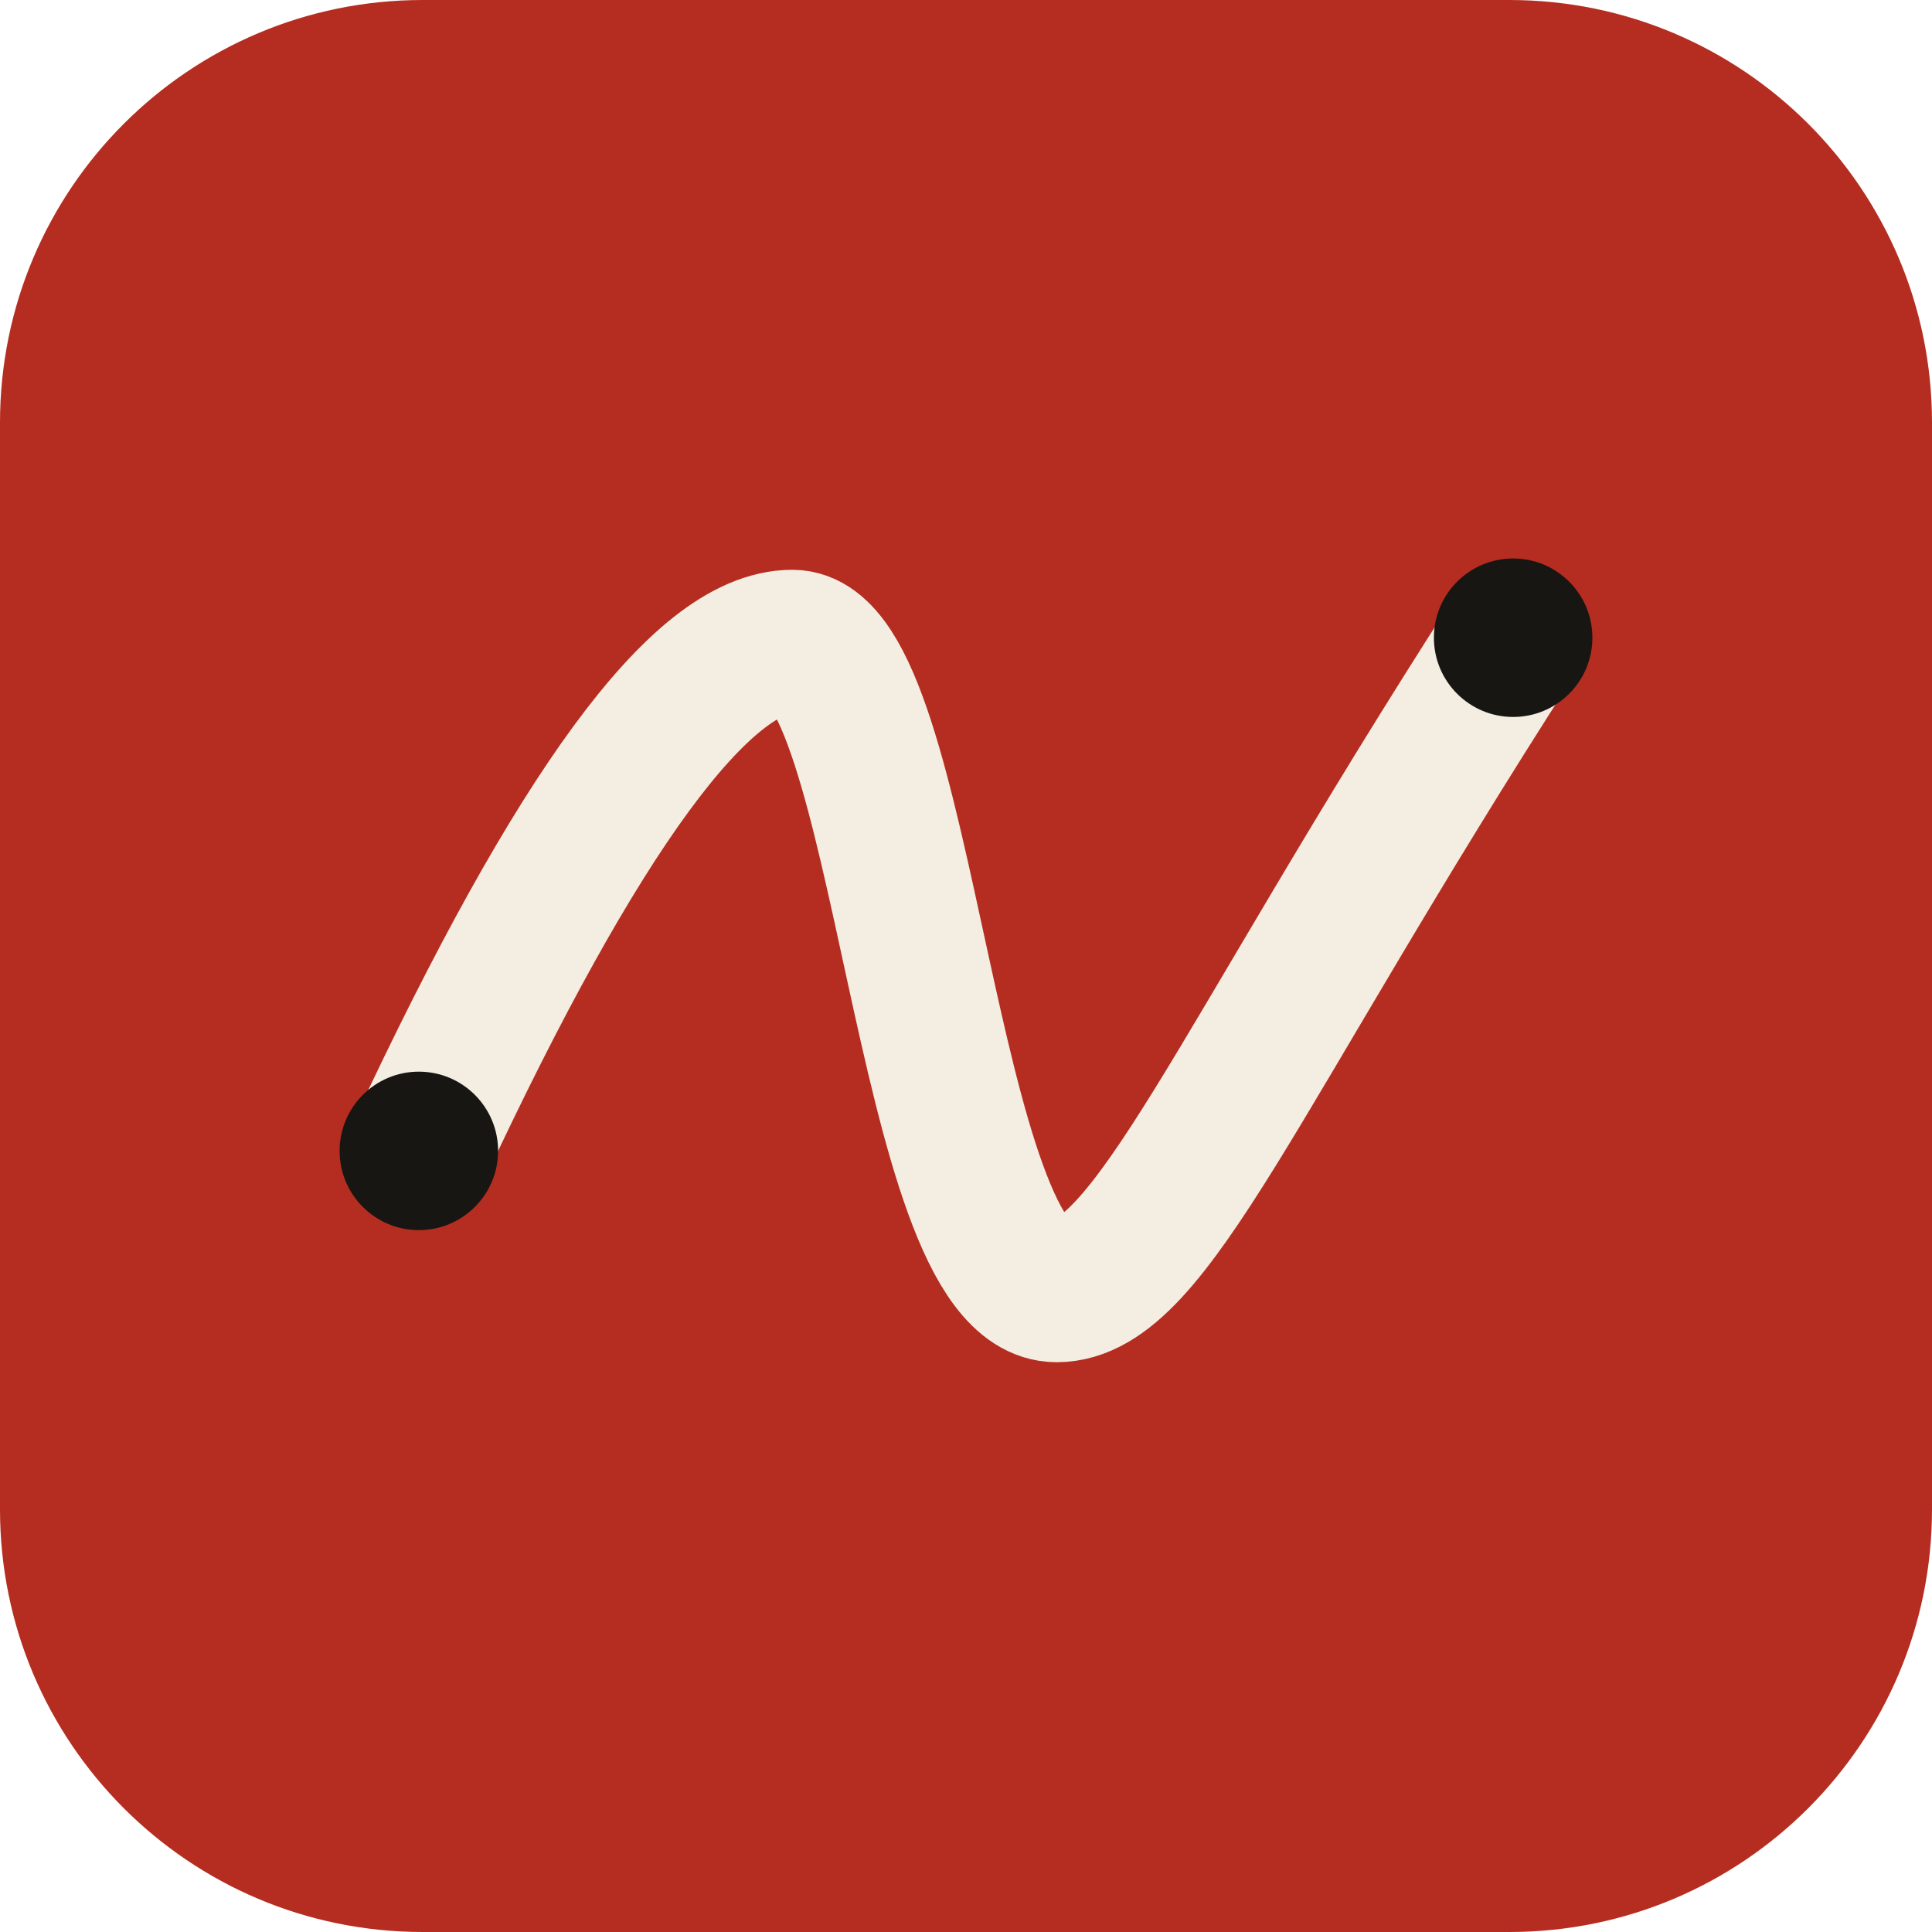
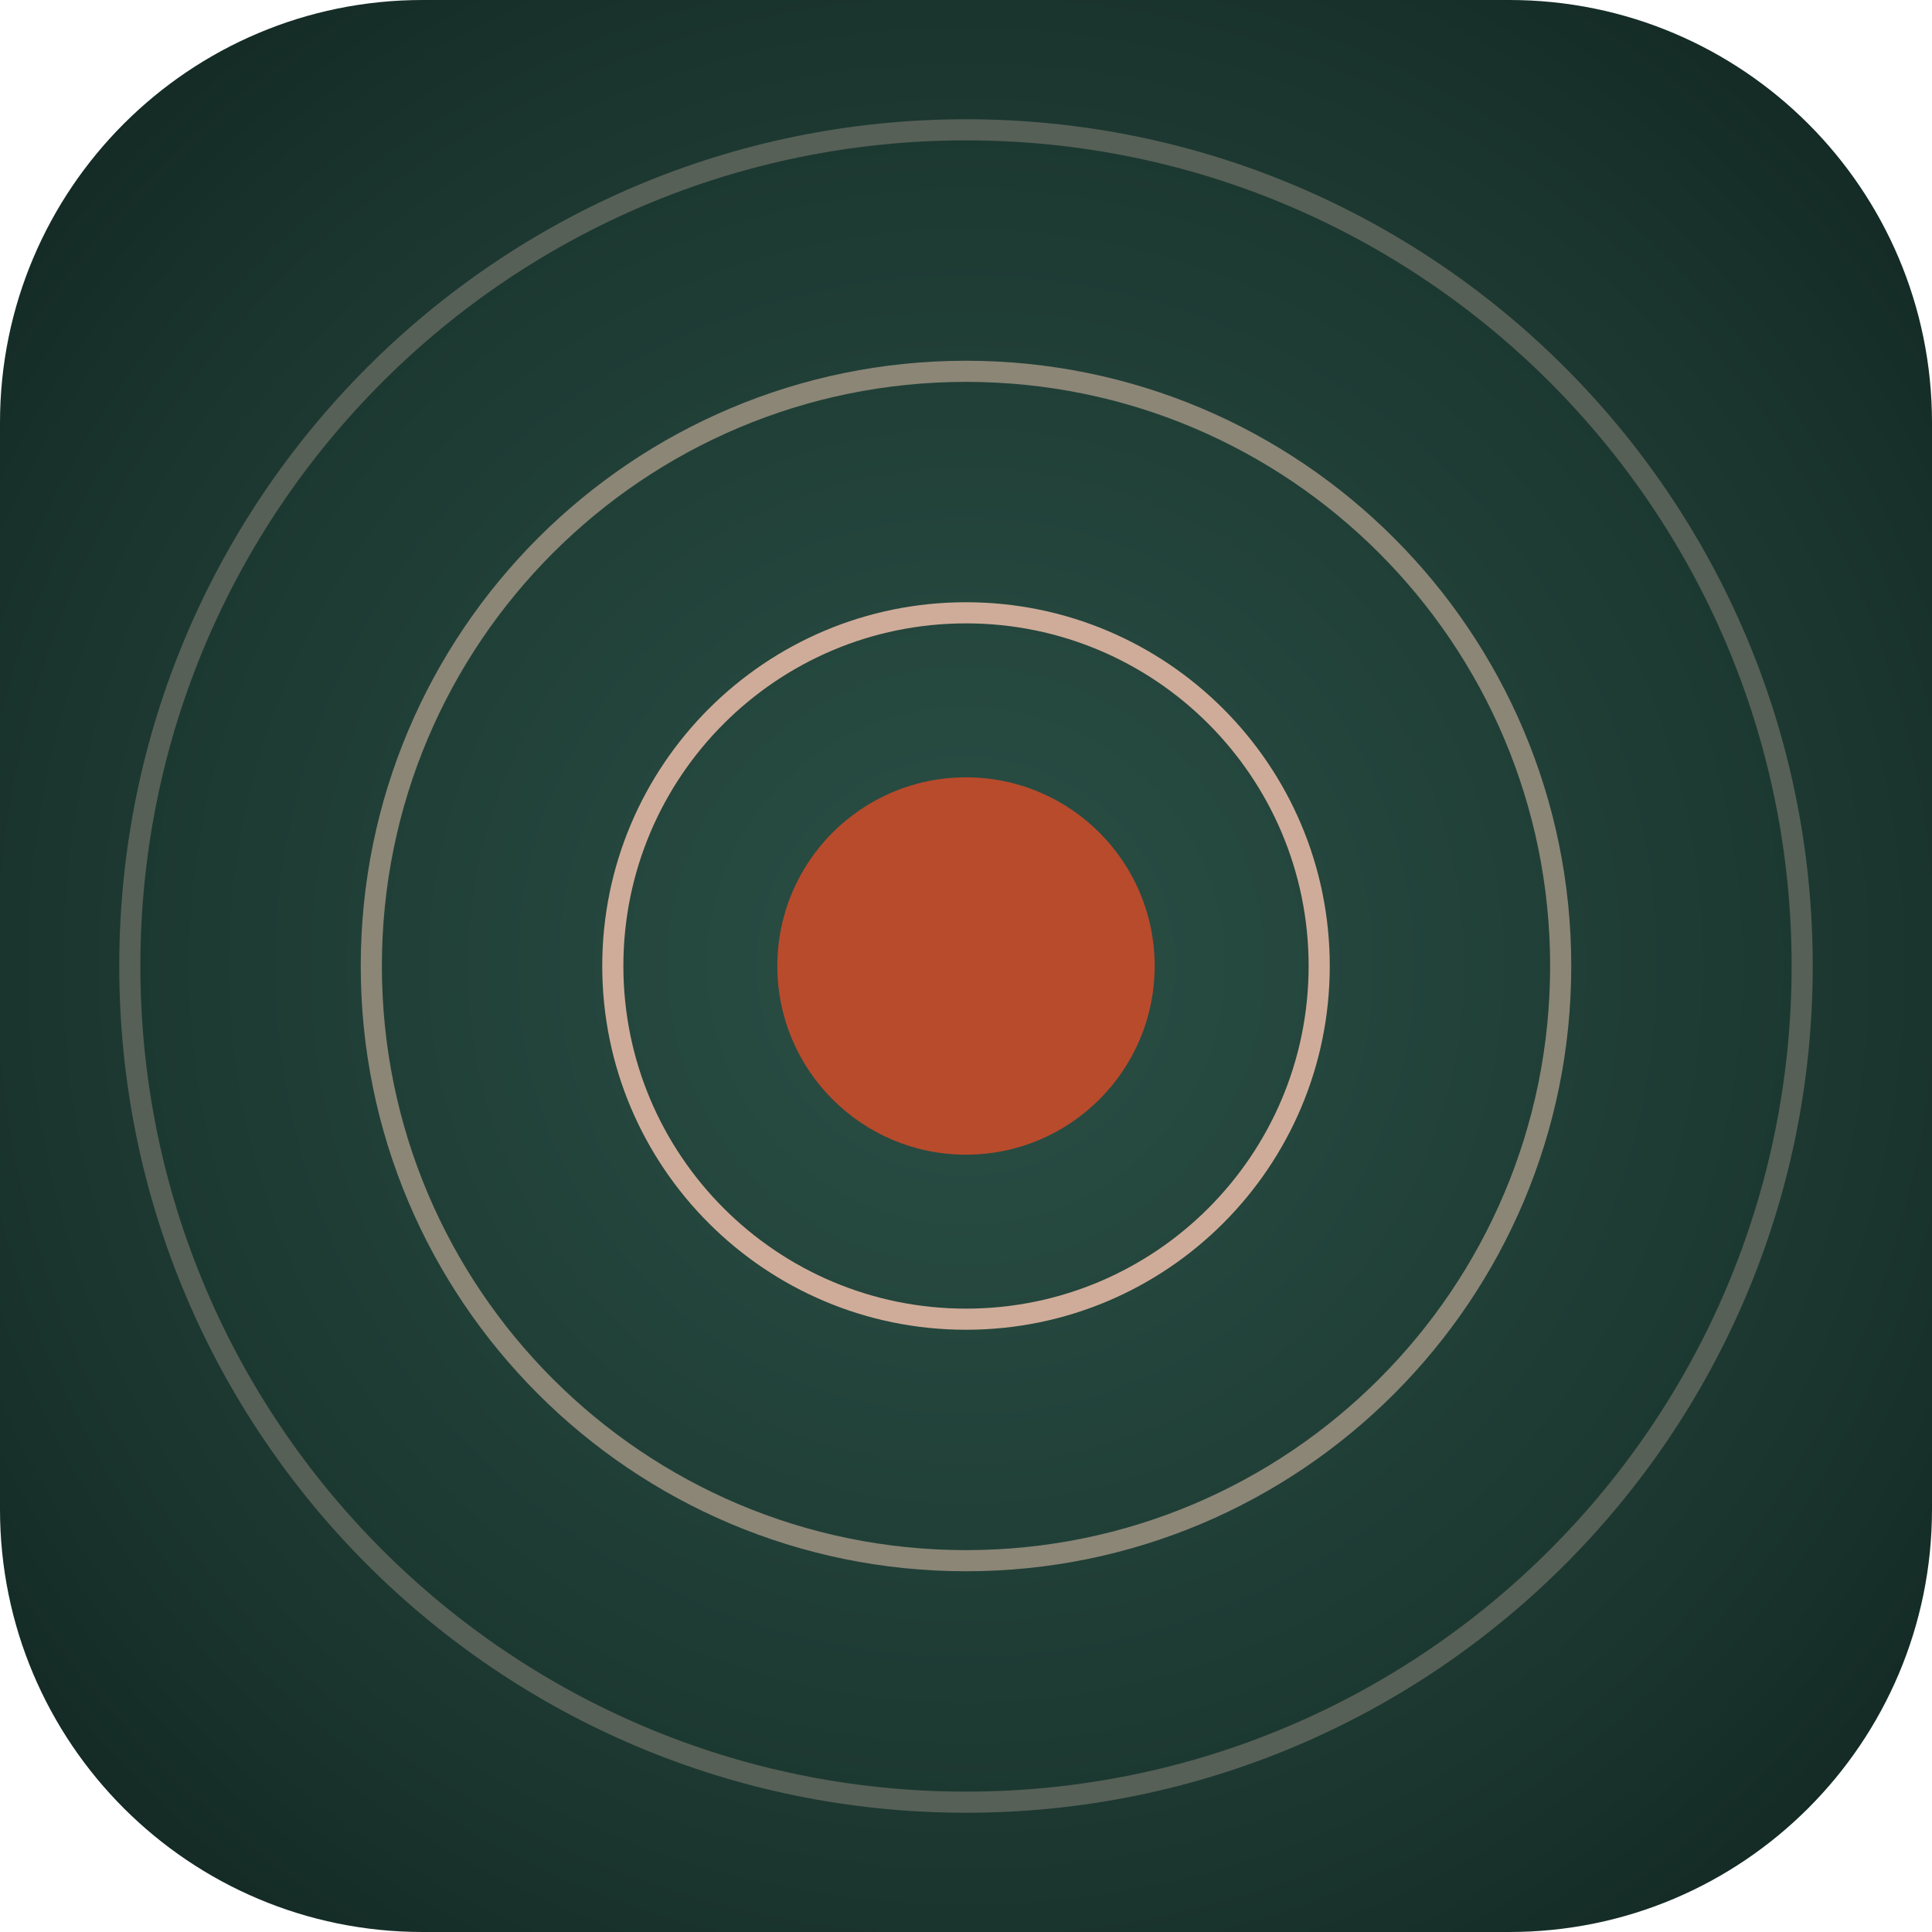
<svg xmlns="http://www.w3.org/2000/svg" viewBox="0 0 512 512">
-   <rect width="512" height="512" rx="112" fill="#b52d20" />
-   <path d="M111 305c42-90 75-135 99-135 30 0 35 172 70 172 25 0 47-58 121-173" fill="none" stroke="#f3ede2" stroke-width="38" stroke-linecap="round" />
-   <circle cx="111" cy="305" r="21" fill="#171613" />
-   <circle cx="401" cy="169" r="21" fill="#171613" />
+   <defs>
+     <radialGradient id="bg" cx="256" cy="256" r="362" gradientUnits="userSpaceOnUse">
+       <stop offset="0" stop-color="#2a5046" />
+       <stop offset="0.7" stop-color="#1a352e" />
+       <stop offset="1" stop-color="#10231f" />
+     </radialGradient>
+   </defs>
+   <rect width="512" height="512" rx="112" fill="url(#bg)" />
+   <g fill="none" stroke-width="5.6">
+     <circle cx="256" cy="256" r="221.6" stroke="#566057" />
+     <circle cx="256" cy="256" r="157.6" stroke="#8c8677" />
+     <circle cx="256" cy="256" r="93.6" stroke="#cfac99" />
+   </g>
+   <circle cx="256" cy="256" r="50" fill="#b84b2c" />
</svg>
